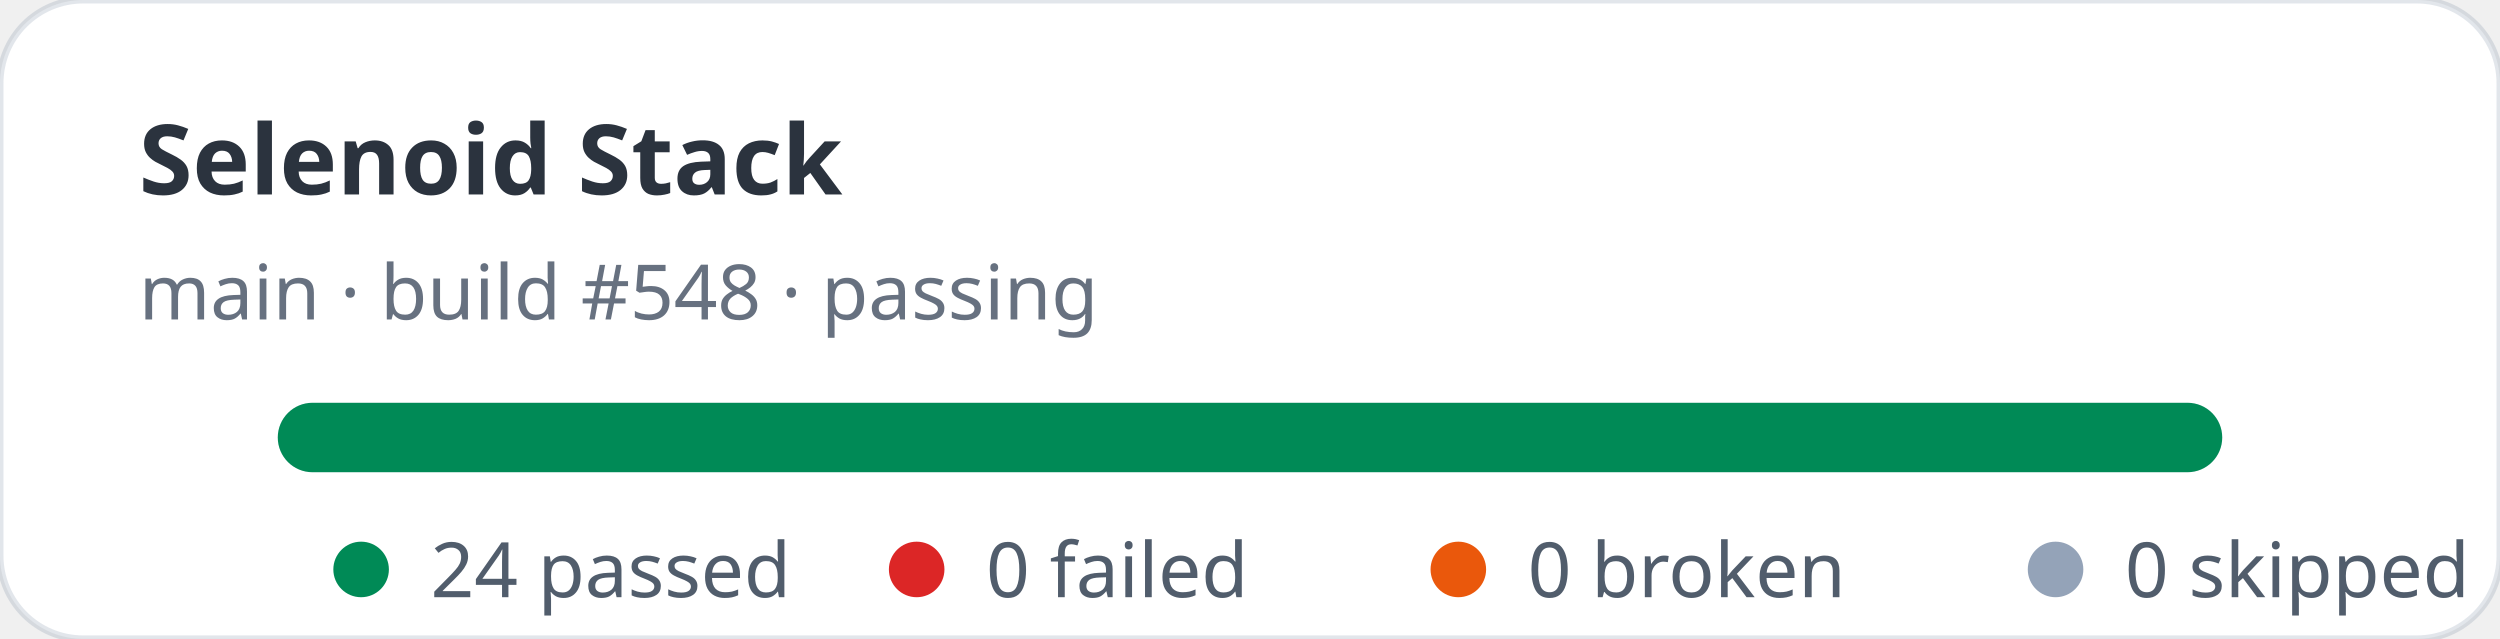
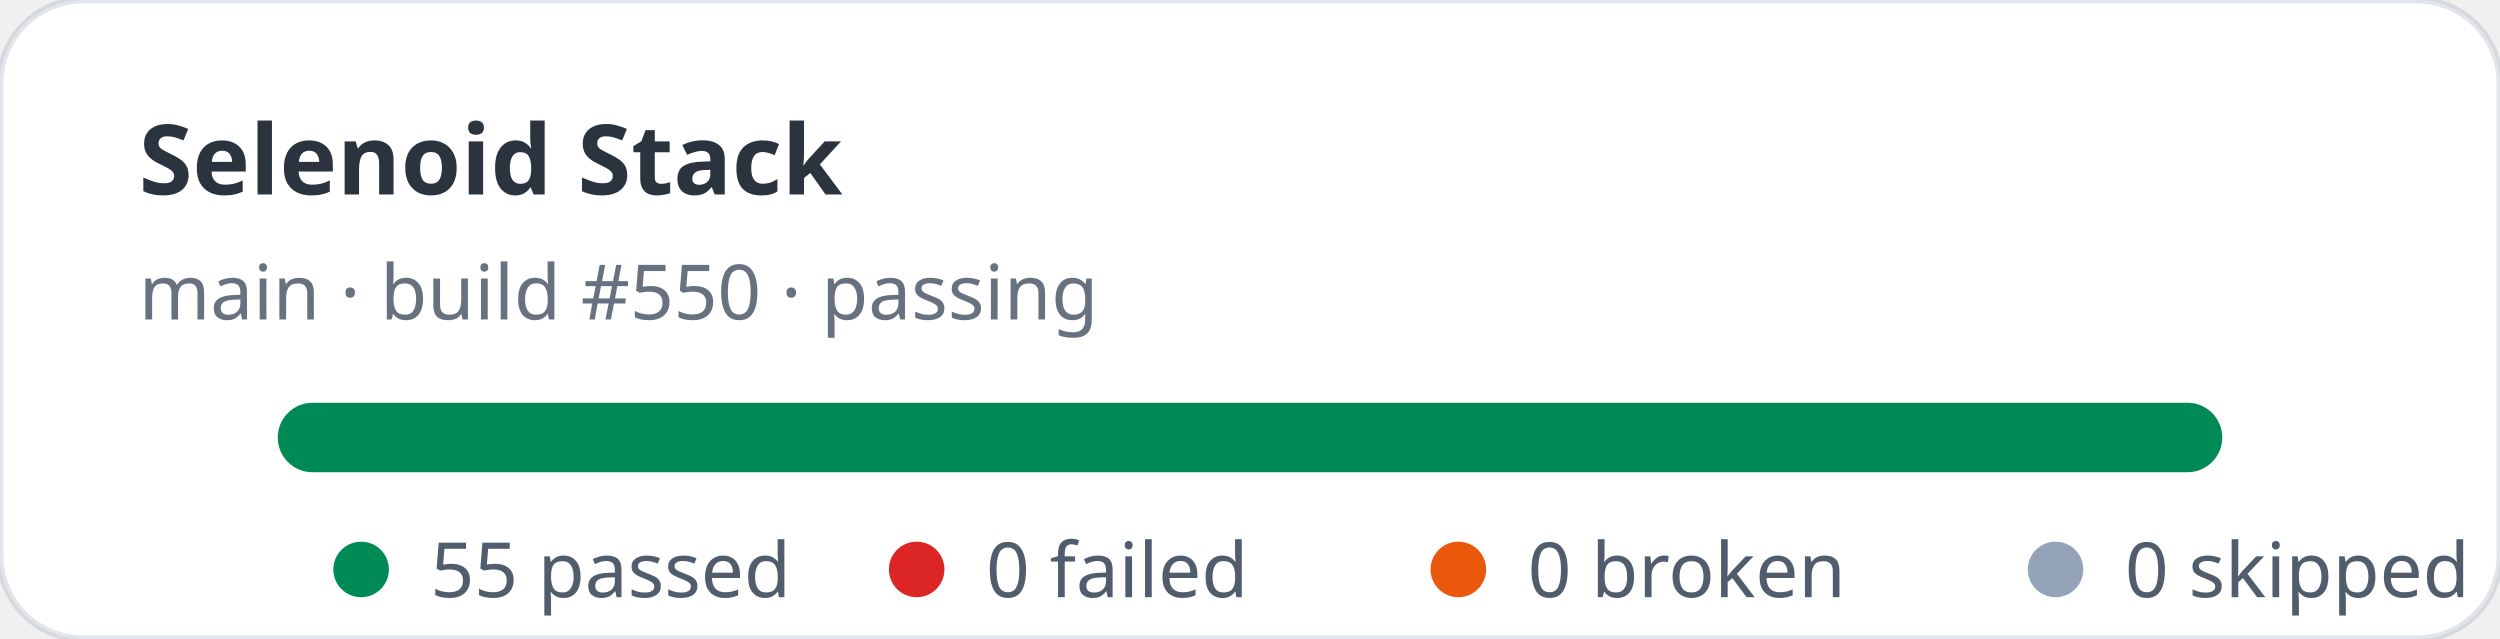
- <svg xmlns="http://www.w3.org/2000/svg" width="360" height="92" viewBox="0 0 360 92" role="img" aria-label="Selenoid Stack stats: 24 passed, 0 failed">
+ <svg xmlns="http://www.w3.org/2000/svg" width="360" height="92" viewBox="0 0 360 92" role="img" aria-label="Selenoid Stack stats: 55 passed, 0 failed">
  <rect width="360" height="92" rx="12" fill="#ffffff" stroke="rgba(11,48,86,0.12)" />
  <text x="20" y="28" fill="rgba(1,10,24,0.83)" font-family="ui-sans-serif,system-ui,sans-serif" font-size="14" font-weight="700">Selenoid Stack</text>
-   <text x="20" y="46" fill="rgba(2,19,44,0.6)" font-family="ui-sans-serif,system-ui,sans-serif" font-size="11">main · build #548 · passing</text>
+   <text x="20" y="46" fill="rgba(2,19,44,0.6)" font-family="ui-sans-serif,system-ui,sans-serif" font-size="11">main · build #550 · passing</text>
  <rect x="40" y="58" width="280" height="10" rx="5" fill="#e2e8f0" />
  <rect x="40" y="58" width="280" height="10" rx="5" fill="#008a56" />
  <g font-family="ui-sans-serif,system-ui,sans-serif" font-size="11" fill="rgba(1,18,40,0.68)">
    <circle cx="52" cy="82" r="4" fill="#008a56" />
-     <text x="62" y="86">24 passed</text>
+     <text x="62" y="86">55 passed</text>
    <circle cx="132" cy="82" r="4" fill="#dc2626" />
    <text x="142" y="86">0 failed</text>
    <circle cx="210" cy="82" r="4" fill="#ea580c" />
    <text x="220" y="86">0 broken</text>
    <circle cx="296" cy="82" r="4" fill="#94a3b8" />
    <text x="306" y="86">0 skipped</text>
  </g>
</svg>
